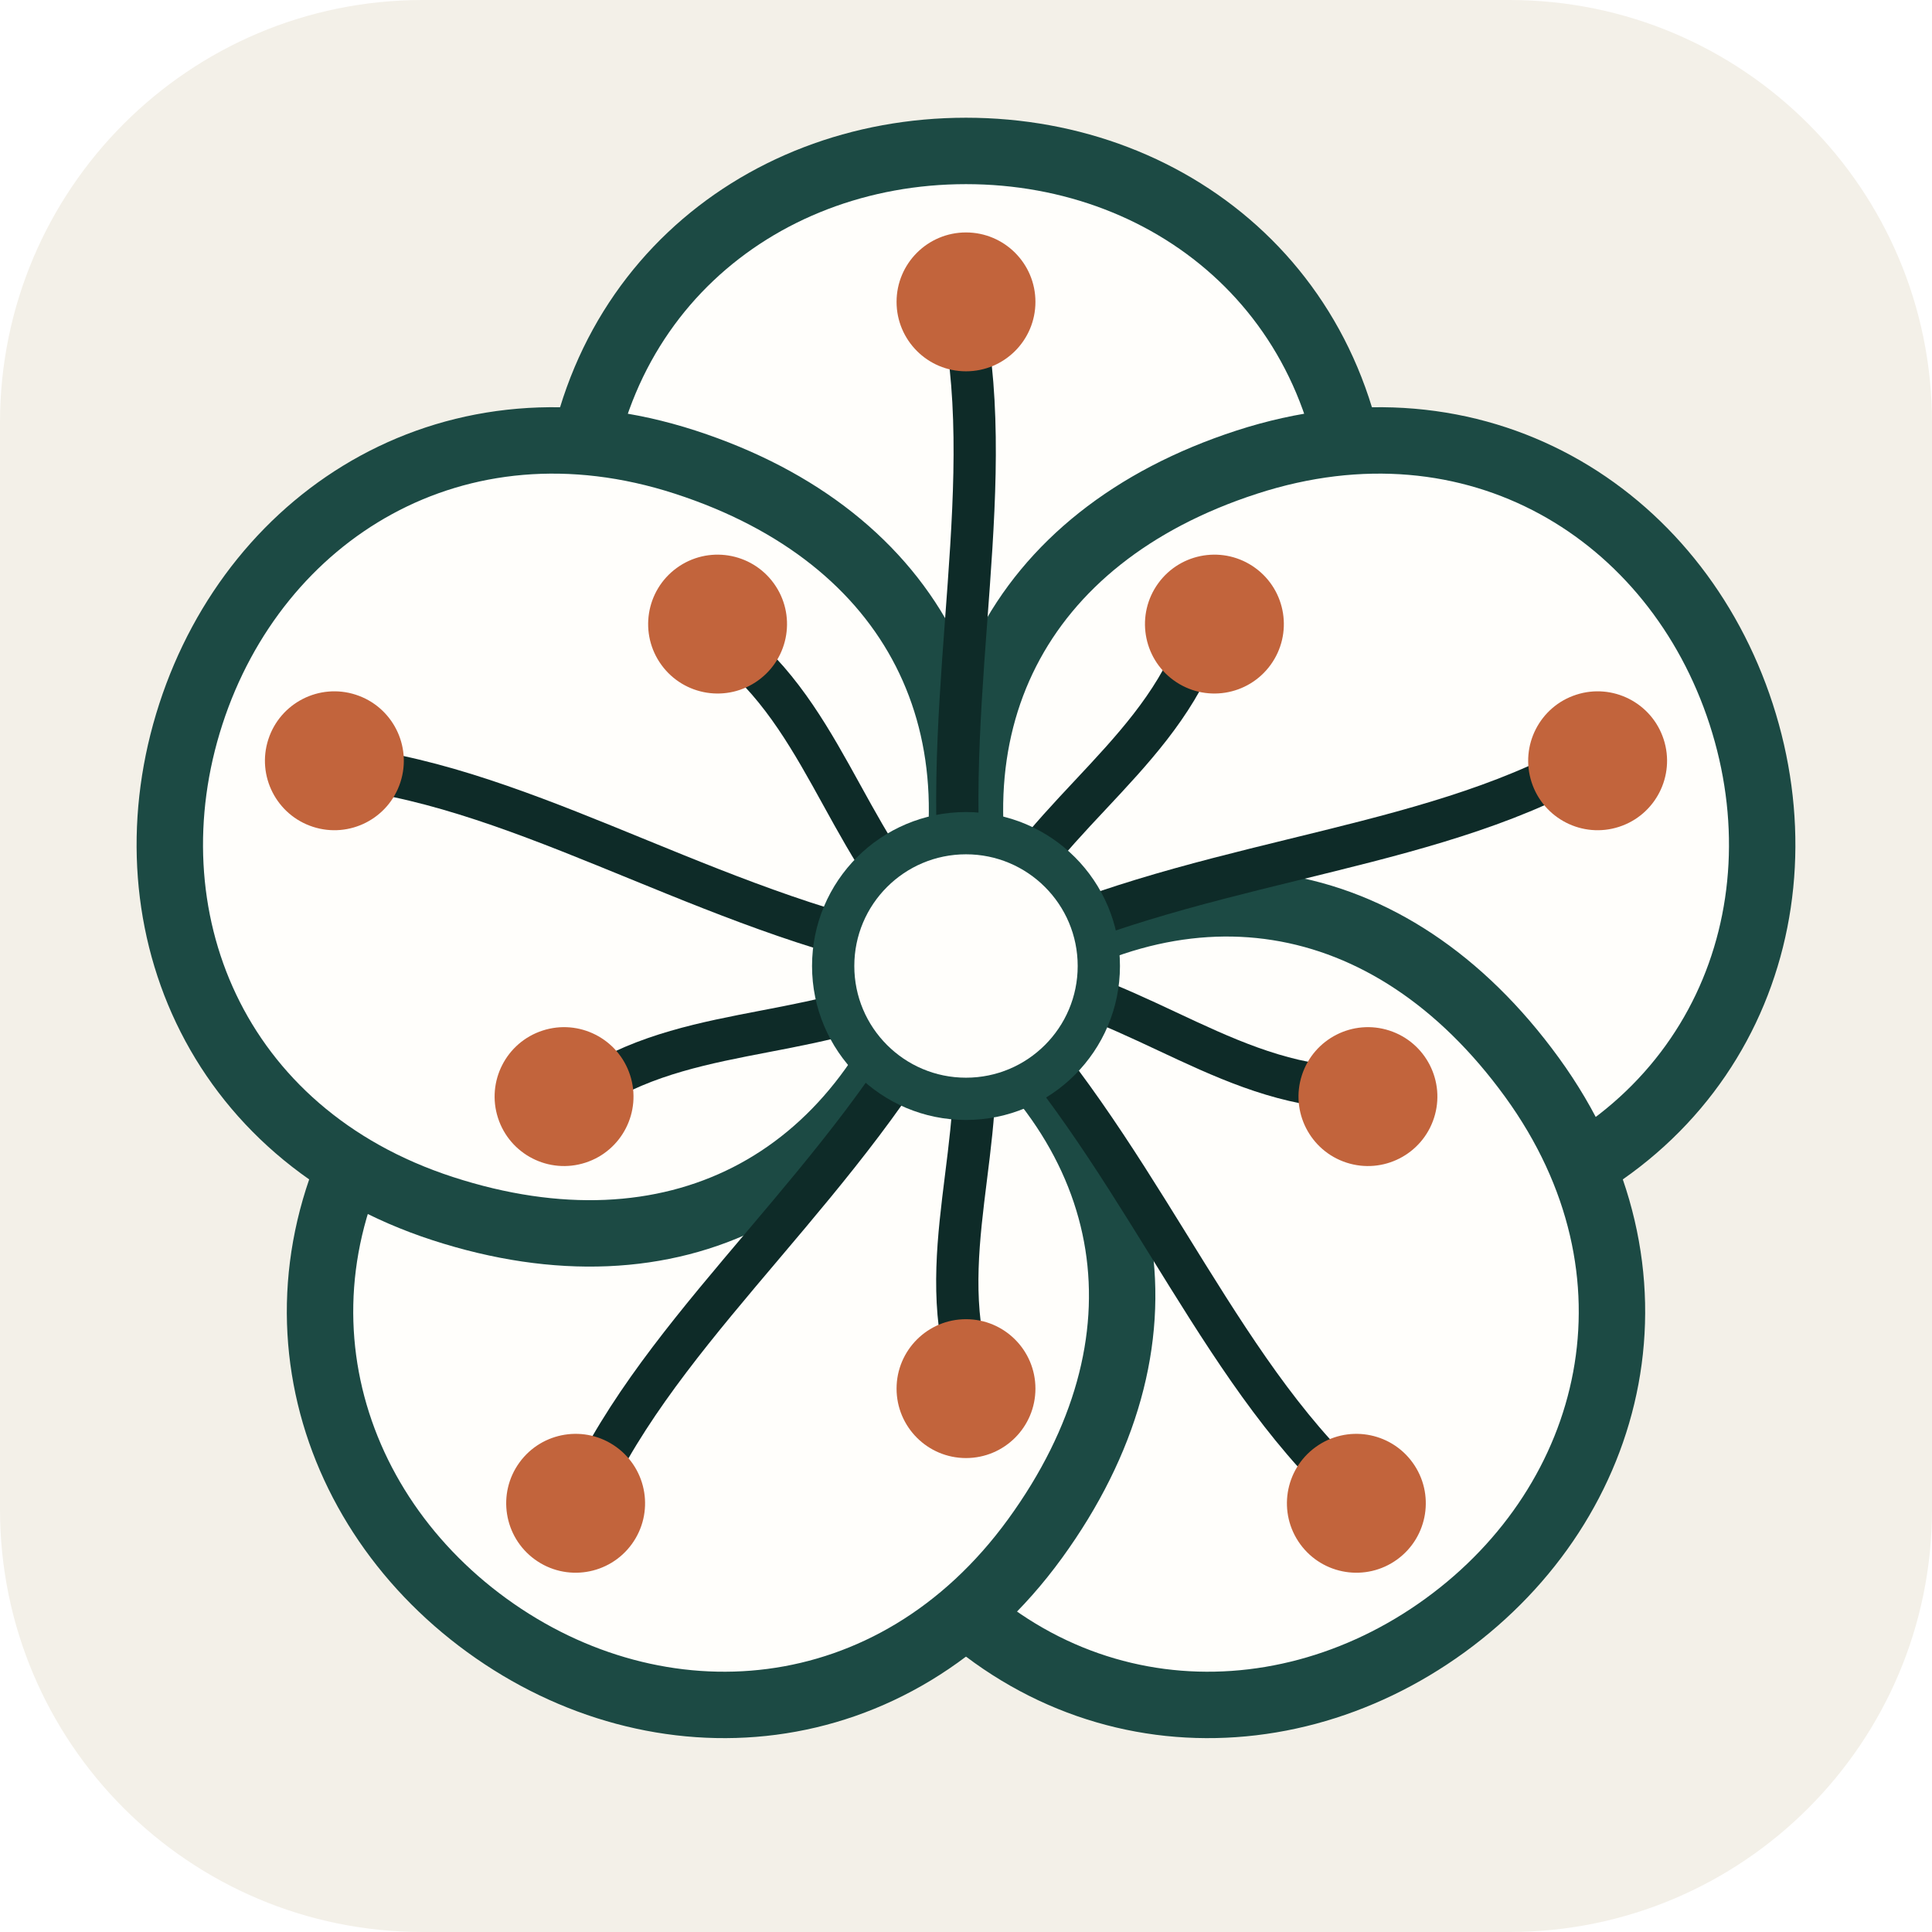
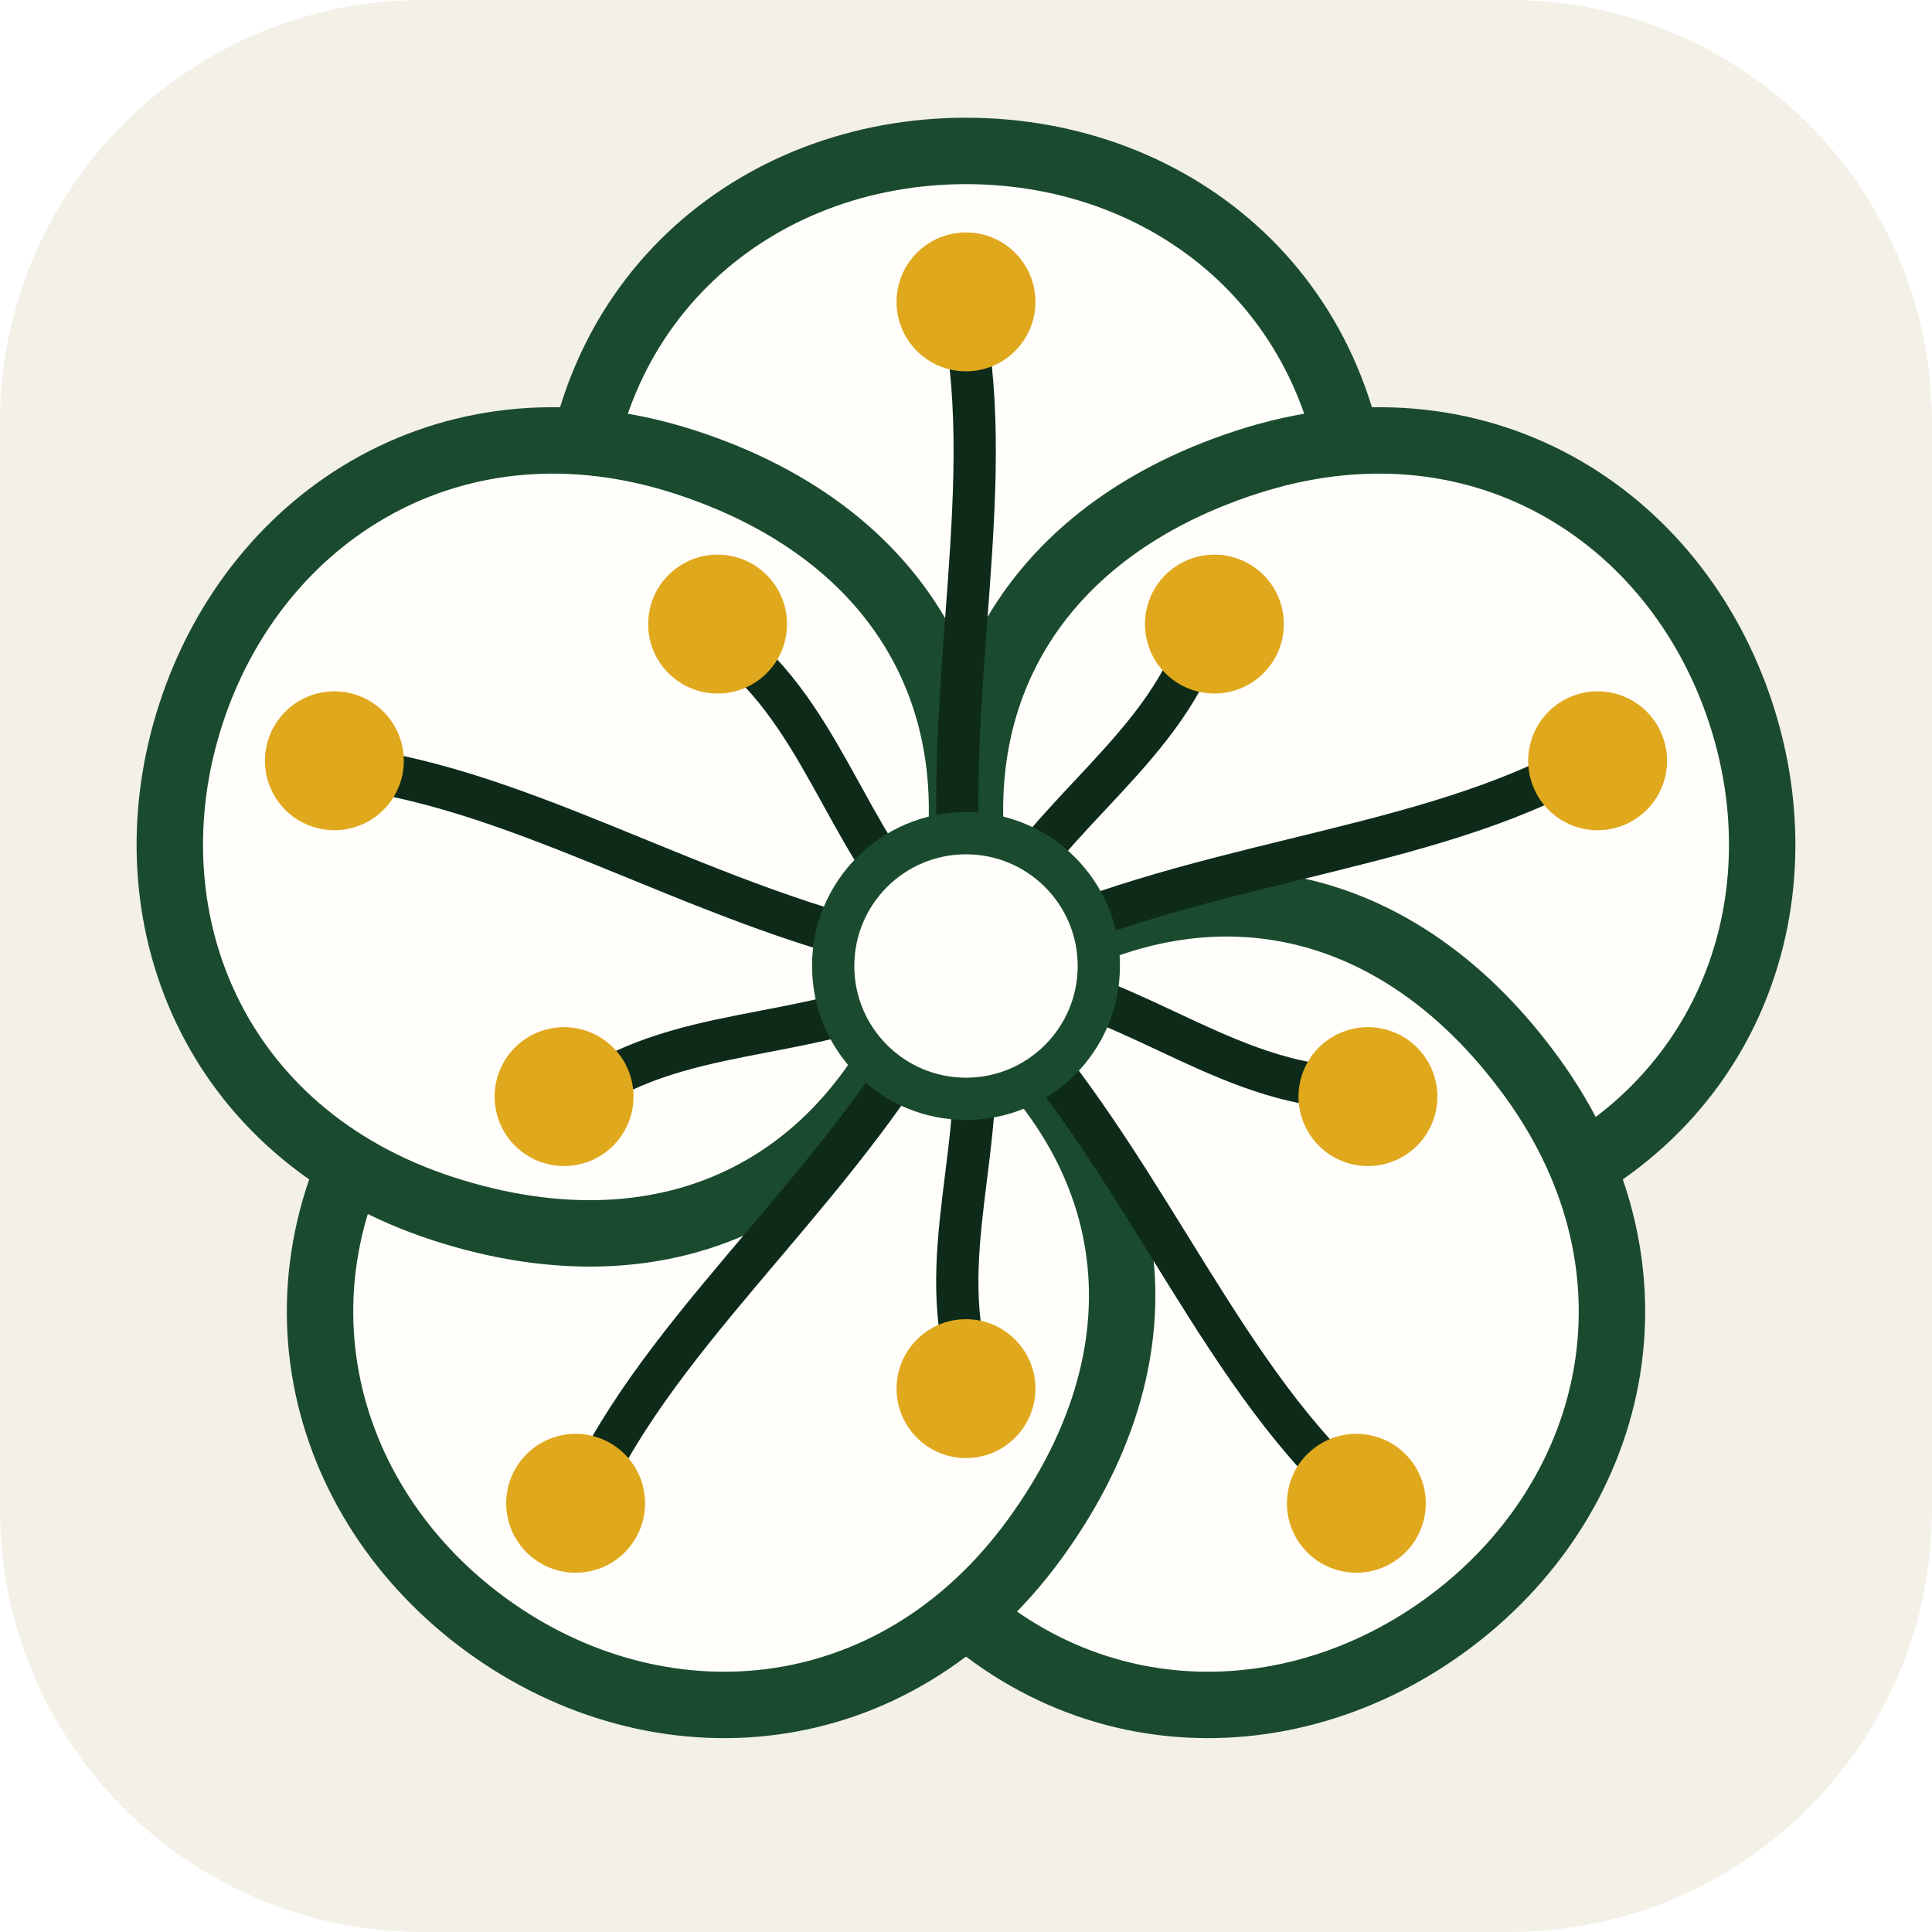
<svg xmlns="http://www.w3.org/2000/svg" viewBox="0 0 64 64" width="512" height="512">
  <rect width="64" height="64" rx="14" fill="#f3f0e8" />
-   <g fill="#fffefb" stroke="#1c4a44" stroke-width="2.2" stroke-linejoin="round">
+   <g fill="#fffefb" stroke="#1b4b2e" stroke-width="2.2" stroke-linejoin="round">
    <path d="M32 31C24 31 19 26 19 18C19 10 25 5 32 5C39 5 45 10 45 18C45 26 40 31 32 31Z" />
    <path d="M32 31C24 31 19 26 19 18C19 10 25 5 32 5C39 5 45 10 45 18C45 26 40 31 32 31Z" transform="rotate(72 32 32)" />
    <path d="M32 31C24 31 19 26 19 18C19 10 25 5 32 5C39 5 45 10 45 18C45 26 40 31 32 31Z" transform="rotate(144 32 32)" />
    <path d="M32 31C24 31 19 26 19 18C19 10 25 5 32 5C39 5 45 10 45 18C45 26 40 31 32 31Z" transform="rotate(216 32 32)" />
    <path d="M32 31C24 31 19 26 19 18C19 10 25 5 32 5C39 5 45 10 45 18C45 26 40 31 32 31Z" transform="rotate(288 32 32)" />
  </g>
-   <g stroke="#0e2b28" stroke-width="1.4" stroke-linecap="round" fill="none">
+   <g stroke="#0e2b1a" stroke-width="1.4" stroke-linecap="round" fill="none">
    <path d="M32 31C31 24 33 17 32 11" />
    <path d="M32 31C31 27 33 23 32 19" transform="rotate(36 32 32)" />
    <path d="M32 31C31 24 33 17 32 11" transform="rotate(72 32 32)" />
    <path d="M32 31C31 27 33 23 32 19" transform="rotate(108 32 32)" />
    <path d="M32 31C31 24 33 17 32 11" transform="rotate(144 32 32)" />
    <path d="M32 31C31 27 33 23 32 19" transform="rotate(180 32 32)" />
    <path d="M32 31C31 24 33 17 32 11" transform="rotate(216 32 32)" />
    <path d="M32 31C31 27 33 23 32 19" transform="rotate(252 32 32)" />
    <path d="M32 31C31 24 33 17 32 11" transform="rotate(288 32 32)" />
    <path d="M32 31C31 27 33 23 32 19" transform="rotate(324 32 32)" />
  </g>
-   <g fill="#c2643c">
+   <g fill="#E0A81C">
    <circle cx="32" cy="10" r="2.3" />
    <circle cx="32" cy="18" r="2.3" transform="rotate(36 32 32)" />
    <circle cx="32" cy="10" r="2.3" transform="rotate(72 32 32)" />
    <circle cx="32" cy="18" r="2.3" transform="rotate(108 32 32)" />
    <circle cx="32" cy="10" r="2.3" transform="rotate(144 32 32)" />
    <circle cx="32" cy="18" r="2.3" transform="rotate(180 32 32)" />
    <circle cx="32" cy="10" r="2.3" transform="rotate(216 32 32)" />
    <circle cx="32" cy="18" r="2.3" transform="rotate(252 32 32)" />
    <circle cx="32" cy="10" r="2.3" transform="rotate(288 32 32)" />
    <circle cx="32" cy="18" r="2.3" transform="rotate(324 32 32)" />
  </g>
-   <circle cx="32" cy="32" r="4.4" fill="#fffefb" stroke="#1c4a44" stroke-width="1.4" />
+   <circle cx="32" cy="32" r="4.4" fill="#fffefb" stroke="#1b4b2e" stroke-width="1.4" />
</svg>
